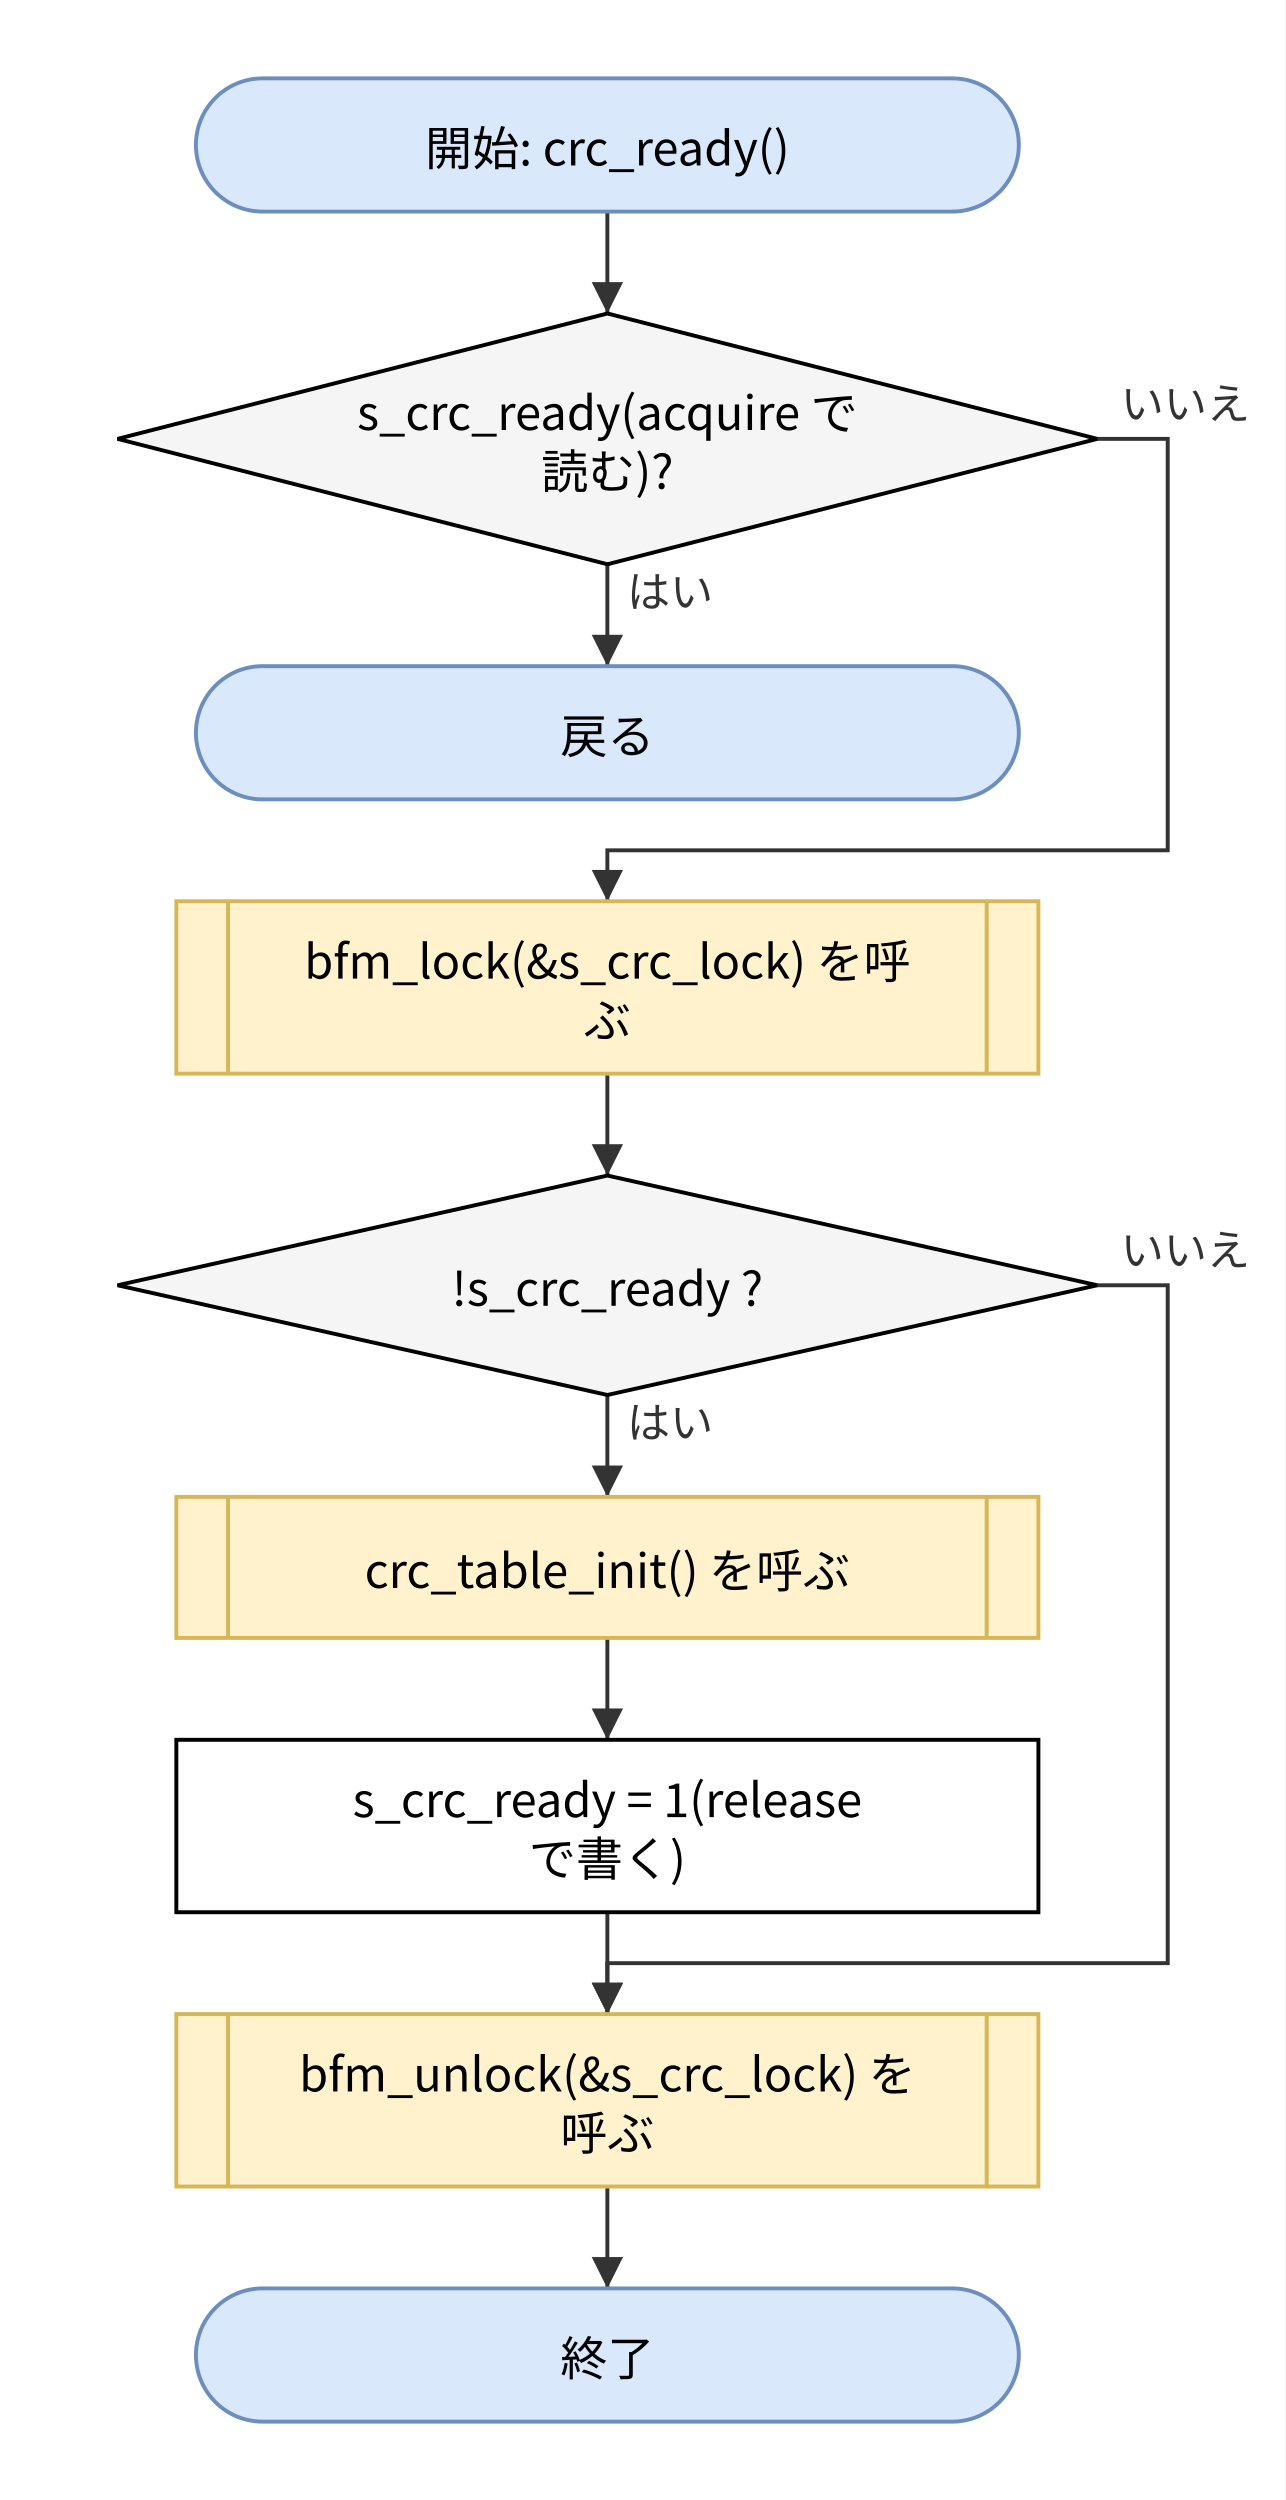
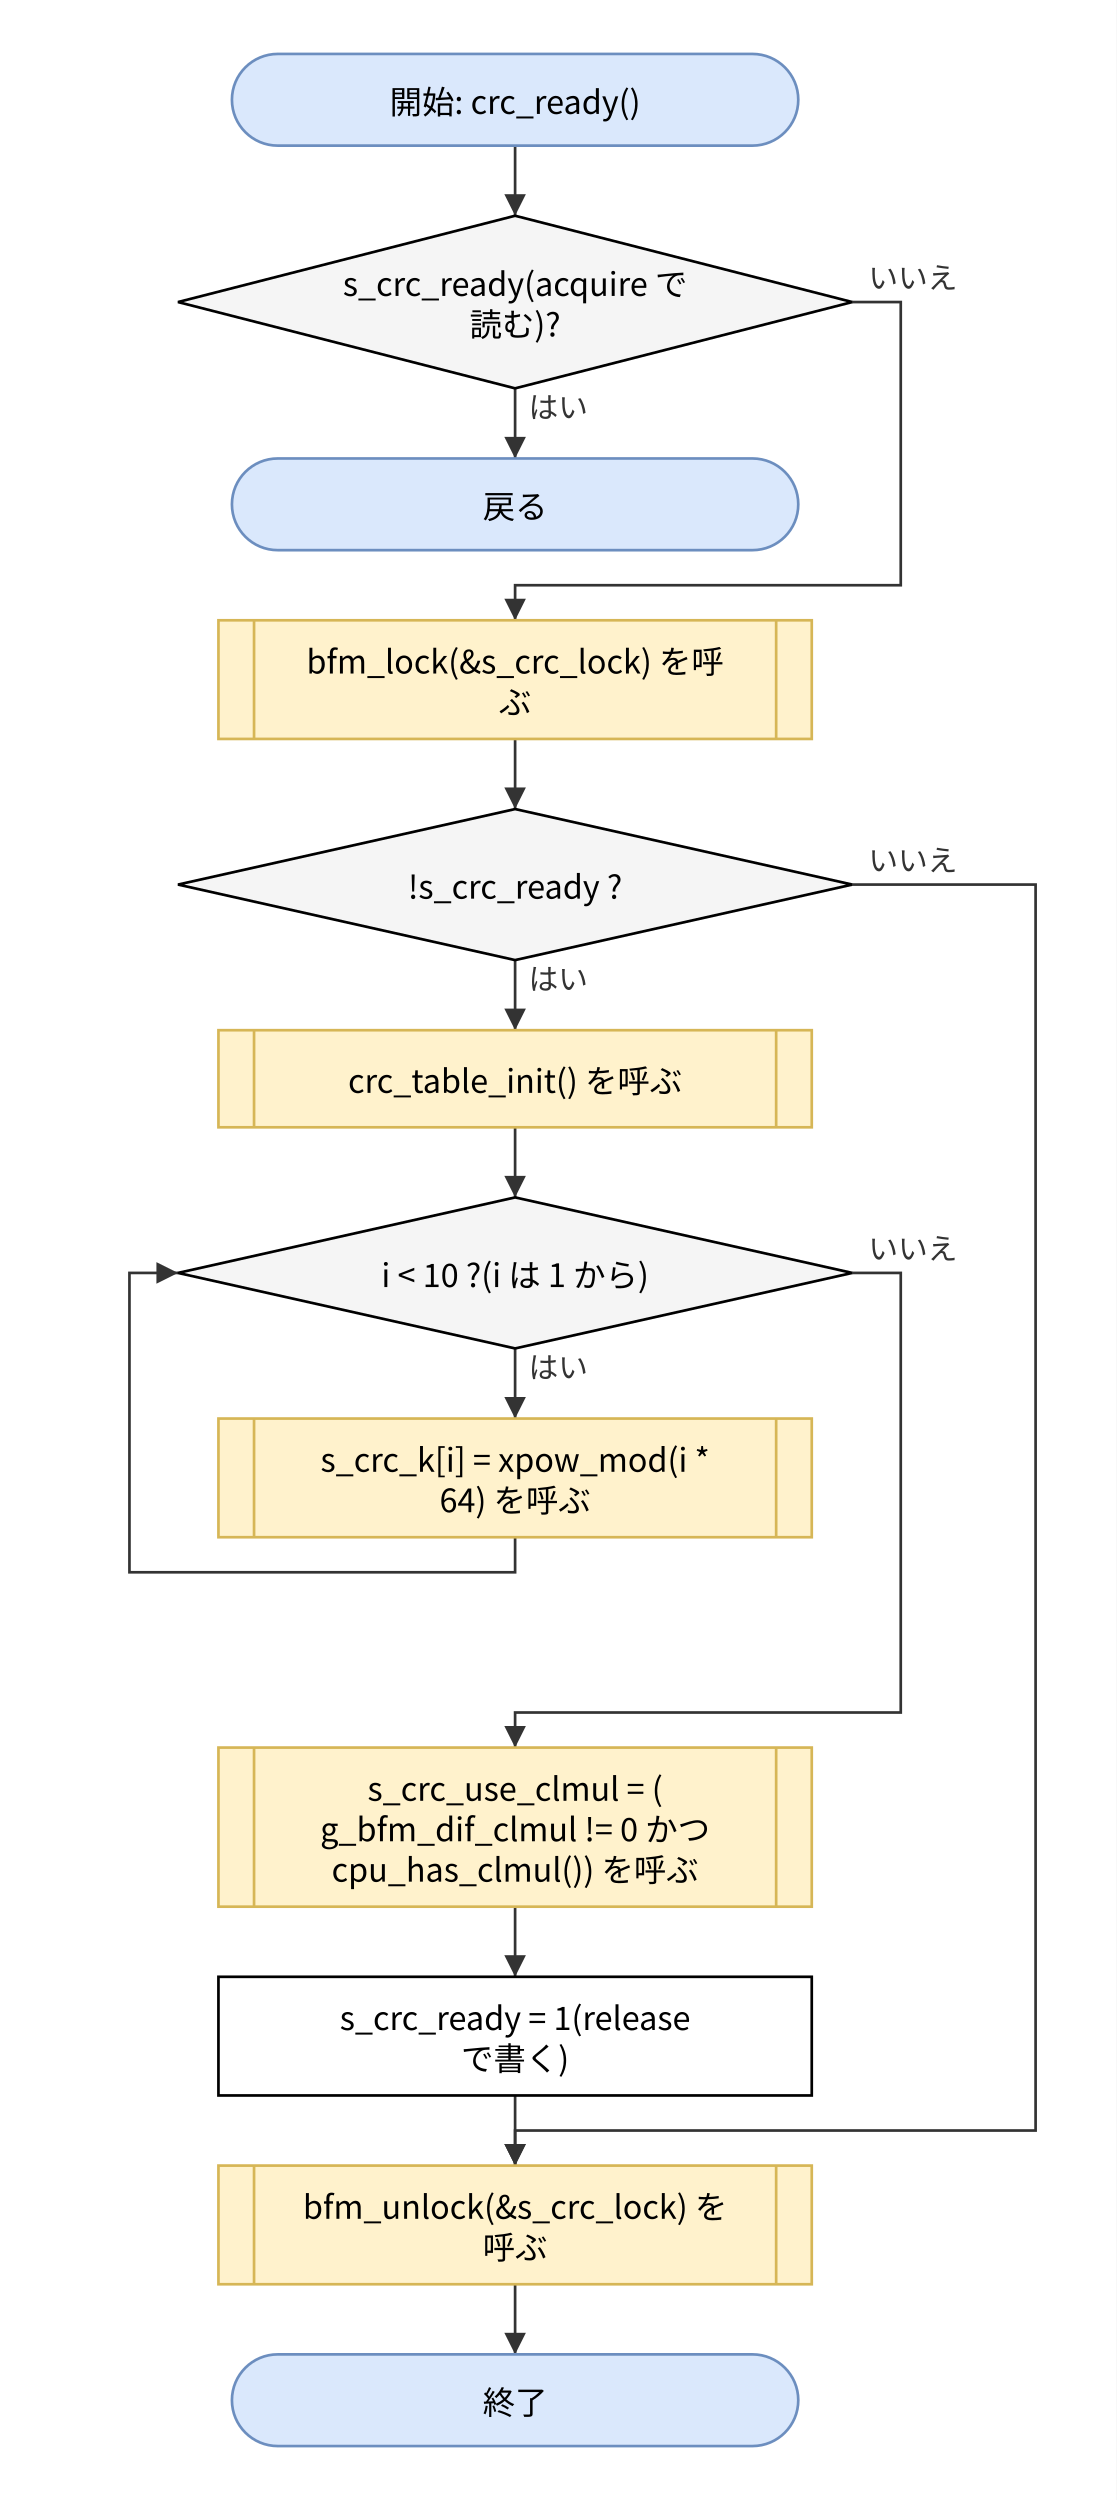
- <svg xmlns="http://www.w3.org/2000/svg" version="1.1" width="328" height="638" viewBox="0 0 328 638" font-family="Noto Sans CJK JP, Meiryo, sans-serif" content="&lt;mxfile host=&quot;bfmem-gen&quot; type=&quot;device&quot;&gt;&lt;diagram id=&quot;356e5dcdc7595905bf79&quot; name=&quot;crc_ready フロー&quot;&gt;&lt;mxGraphModel dx=&quot;800&quot; dy=&quot;600&quot; grid=&quot;0&quot; gridSize=&quot;10&quot; guides=&quot;1&quot; tooltips=&quot;1&quot; connect=&quot;1&quot; arrows=&quot;1&quot; fold=&quot;1&quot; page=&quot;0&quot; pageScale=&quot;1&quot; math=&quot;0&quot; shadow=&quot;0&quot;&gt;&lt;root&gt;&lt;mxCell id=&quot;0&quot;/&gt;&lt;mxCell id=&quot;1&quot; parent=&quot;0&quot;/&gt;&lt;mxCell id=&quot;n1&quot; value=&quot;開始: crc_ready()&quot; style=&quot;rounded=1;arcSize=50;whiteSpace=wrap;html=1;fillColor=#dae8fc;strokeColor=#6c8ebf;&quot; vertex=&quot;1&quot; parent=&quot;1&quot;&gt;&lt;mxGeometry x=&quot;50.0&quot; y=&quot;20.0&quot; width=&quot;210.0&quot; height=&quot;34.0&quot; as=&quot;geometry&quot;/&gt;&lt;/mxCell&gt;&lt;mxCell id=&quot;n2&quot; value=&quot;s_crc_ready(acquire で&amp;lt;br&amp;gt;読む)?&quot; style=&quot;rhombus;whiteSpace=wrap;html=1;fillColor=#f5f5f5;&quot; vertex=&quot;1&quot; parent=&quot;1&quot;&gt;&lt;mxGeometry x=&quot;30.0&quot; y=&quot;80.0&quot; width=&quot;250.0&quot; height=&quot;64.0&quot; as=&quot;geometry&quot;/&gt;&lt;/mxCell&gt;&lt;mxCell id=&quot;n3&quot; value=&quot;戻る&quot; style=&quot;rounded=1;arcSize=50;whiteSpace=wrap;html=1;fillColor=#dae8fc;strokeColor=#6c8ebf;&quot; vertex=&quot;1&quot; parent=&quot;1&quot;&gt;&lt;mxGeometry x=&quot;50.0&quot; y=&quot;170.0&quot; width=&quot;210.0&quot; height=&quot;34.0&quot; as=&quot;geometry&quot;/&gt;&lt;/mxCell&gt;&lt;mxCell id=&quot;n4&quot; value=&quot;bfm_lock(&amp;amp;amp;s_crc_lock) を呼&amp;lt;br&amp;gt;ぶ&quot; style=&quot;shape=process;whiteSpace=wrap;html=1;backgroundOutline=1;size=0.06;fillColor=#fff2cc;strokeColor=#d6b656;&quot; vertex=&quot;1&quot; parent=&quot;1&quot;&gt;&lt;mxGeometry x=&quot;45.0&quot; y=&quot;230.0&quot; width=&quot;220.0&quot; height=&quot;44.0&quot; as=&quot;geometry&quot;/&gt;&lt;/mxCell&gt;&lt;mxCell id=&quot;n5&quot; value=&quot;!s_crc_ready ?&quot; style=&quot;rhombus;whiteSpace=wrap;html=1;fillColor=#f5f5f5;&quot; vertex=&quot;1&quot; parent=&quot;1&quot;&gt;&lt;mxGeometry x=&quot;30.0&quot; y=&quot;300.0&quot; width=&quot;250.0&quot; height=&quot;56.0&quot; as=&quot;geometry&quot;/&gt;&lt;/mxCell&gt;&lt;mxCell id=&quot;n6&quot; value=&quot;crc_table_init() を呼ぶ&quot; style=&quot;shape=process;whiteSpace=wrap;html=1;backgroundOutline=1;size=0.06;fillColor=#fff2cc;strokeColor=#d6b656;&quot; vertex=&quot;1&quot; parent=&quot;1&quot;&gt;&lt;mxGeometry x=&quot;45.0&quot; y=&quot;382.0&quot; width=&quot;220.0&quot; height=&quot;36.0&quot; as=&quot;geometry&quot;/&gt;&lt;/mxCell&gt;&lt;mxCell id=&quot;n7&quot; value=&quot;s_crc_ready = 1(release&amp;lt;br&amp;gt;で書く)&quot; style=&quot;rounded=0;whiteSpace=wrap;html=1;&quot; vertex=&quot;1&quot; parent=&quot;1&quot;&gt;&lt;mxGeometry x=&quot;45.0&quot; y=&quot;444.0&quot; width=&quot;220.0&quot; height=&quot;44.0&quot; as=&quot;geometry&quot;/&gt;&lt;/mxCell&gt;&lt;mxCell id=&quot;n8&quot; value=&quot;bfm_unlock(&amp;amp;amp;s_crc_lock) を&amp;lt;br&amp;gt;呼ぶ&quot; style=&quot;shape=process;whiteSpace=wrap;html=1;backgroundOutline=1;size=0.06;fillColor=#fff2cc;strokeColor=#d6b656;&quot; vertex=&quot;1&quot; parent=&quot;1&quot;&gt;&lt;mxGeometry x=&quot;45.0&quot; y=&quot;514.0&quot; width=&quot;220.0&quot; height=&quot;44.0&quot; as=&quot;geometry&quot;/&gt;&lt;/mxCell&gt;&lt;mxCell id=&quot;n9&quot; value=&quot;終了&quot; style=&quot;rounded=1;arcSize=50;whiteSpace=wrap;html=1;fillColor=#dae8fc;strokeColor=#6c8ebf;&quot; vertex=&quot;1&quot; parent=&quot;1&quot;&gt;&lt;mxGeometry x=&quot;50.0&quot; y=&quot;584.0&quot; width=&quot;210.0&quot; height=&quot;34.0&quot; as=&quot;geometry&quot;/&gt;&lt;/mxCell&gt;&lt;mxCell id=&quot;e0&quot; value=&quot;&quot; style=&quot;edgeStyle=none;html=1;rounded=0;endArrow=block;endFill=1;exitX=0.5;exitY=1;exitDx=0;exitDy=0;exitPerimeter=0;entryX=0.5;entryY=0;entryDx=0;entryDy=0;entryPerimeter=0;&quot; edge=&quot;1&quot; parent=&quot;1&quot; source=&quot;n1&quot; target=&quot;n2&quot;&gt;&lt;mxGeometry relative=&quot;1&quot; as=&quot;geometry&quot;&gt;&lt;Array as=&quot;points&quot;&gt;&lt;/Array&gt;&lt;/mxGeometry&gt;&lt;/mxCell&gt;&lt;mxCell id=&quot;e1&quot; value=&quot;はい&quot; style=&quot;edgeStyle=none;html=1;rounded=0;endArrow=block;endFill=1;exitX=0.5;exitY=1;exitDx=0;exitDy=0;exitPerimeter=0;entryX=0.5;entryY=0;entryDx=0;entryDy=0;entryPerimeter=0;&quot; edge=&quot;1&quot; parent=&quot;1&quot; source=&quot;n2&quot; target=&quot;n3&quot;&gt;&lt;mxGeometry relative=&quot;1&quot; as=&quot;geometry&quot;&gt;&lt;Array as=&quot;points&quot;&gt;&lt;/Array&gt;&lt;/mxGeometry&gt;&lt;/mxCell&gt;&lt;mxCell id=&quot;e2&quot; value=&quot;いいえ&quot; style=&quot;edgeStyle=none;html=1;rounded=0;endArrow=block;endFill=1;exitX=1;exitY=0.5;exitDx=0;exitDy=0;exitPerimeter=0;entryX=0.5;entryY=0;entryDx=0;entryDy=0;entryPerimeter=0;&quot; edge=&quot;1&quot; parent=&quot;1&quot; source=&quot;n2&quot; target=&quot;n4&quot;&gt;&lt;mxGeometry relative=&quot;1&quot; as=&quot;geometry&quot;&gt;&lt;Array as=&quot;points&quot;&gt;&lt;mxPoint x=&quot;298.0&quot; y=&quot;112.0&quot;/&gt;&lt;mxPoint x=&quot;298.0&quot; y=&quot;217.0&quot;/&gt;&lt;mxPoint x=&quot;155.0&quot; y=&quot;217.0&quot;/&gt;&lt;/Array&gt;&lt;/mxGeometry&gt;&lt;/mxCell&gt;&lt;mxCell id=&quot;e3&quot; value=&quot;&quot; style=&quot;edgeStyle=none;html=1;rounded=0;endArrow=block;endFill=1;exitX=0.5;exitY=1;exitDx=0;exitDy=0;exitPerimeter=0;entryX=0.5;entryY=0;entryDx=0;entryDy=0;entryPerimeter=0;&quot; edge=&quot;1&quot; parent=&quot;1&quot; source=&quot;n4&quot; target=&quot;n5&quot;&gt;&lt;mxGeometry relative=&quot;1&quot; as=&quot;geometry&quot;&gt;&lt;Array as=&quot;points&quot;&gt;&lt;/Array&gt;&lt;/mxGeometry&gt;&lt;/mxCell&gt;&lt;mxCell id=&quot;e4&quot; value=&quot;はい&quot; style=&quot;edgeStyle=none;html=1;rounded=0;endArrow=block;endFill=1;exitX=0.5;exitY=1;exitDx=0;exitDy=0;exitPerimeter=0;entryX=0.5;entryY=0;entryDx=0;entryDy=0;entryPerimeter=0;&quot; edge=&quot;1&quot; parent=&quot;1&quot; source=&quot;n5&quot; target=&quot;n6&quot;&gt;&lt;mxGeometry relative=&quot;1&quot; as=&quot;geometry&quot;&gt;&lt;Array as=&quot;points&quot;&gt;&lt;/Array&gt;&lt;/mxGeometry&gt;&lt;/mxCell&gt;&lt;mxCell id=&quot;e5&quot; value=&quot;&quot; style=&quot;edgeStyle=none;html=1;rounded=0;endArrow=block;endFill=1;exitX=0.5;exitY=1;exitDx=0;exitDy=0;exitPerimeter=0;entryX=0.5;entryY=0;entryDx=0;entryDy=0;entryPerimeter=0;&quot; edge=&quot;1&quot; parent=&quot;1&quot; source=&quot;n6&quot; target=&quot;n7&quot;&gt;&lt;mxGeometry relative=&quot;1&quot; as=&quot;geometry&quot;&gt;&lt;Array as=&quot;points&quot;&gt;&lt;/Array&gt;&lt;/mxGeometry&gt;&lt;/mxCell&gt;&lt;mxCell id=&quot;e6&quot; value=&quot;&quot; style=&quot;edgeStyle=none;html=1;rounded=0;endArrow=block;endFill=1;exitX=0.5;exitY=1;exitDx=0;exitDy=0;exitPerimeter=0;entryX=0.5;entryY=0;entryDx=0;entryDy=0;entryPerimeter=0;&quot; edge=&quot;1&quot; parent=&quot;1&quot; source=&quot;n7&quot; target=&quot;n8&quot;&gt;&lt;mxGeometry relative=&quot;1&quot; as=&quot;geometry&quot;&gt;&lt;Array as=&quot;points&quot;&gt;&lt;/Array&gt;&lt;/mxGeometry&gt;&lt;/mxCell&gt;&lt;mxCell id=&quot;e7&quot; value=&quot;いいえ&quot; style=&quot;edgeStyle=none;html=1;rounded=0;endArrow=block;endFill=1;exitX=1;exitY=0.5;exitDx=0;exitDy=0;exitPerimeter=0;entryX=0.5;entryY=0;entryDx=0;entryDy=0;entryPerimeter=0;&quot; edge=&quot;1&quot; parent=&quot;1&quot; source=&quot;n5&quot; target=&quot;n8&quot;&gt;&lt;mxGeometry relative=&quot;1&quot; as=&quot;geometry&quot;&gt;&lt;Array as=&quot;points&quot;&gt;&lt;mxPoint x=&quot;298.0&quot; y=&quot;328.0&quot;/&gt;&lt;mxPoint x=&quot;298.0&quot; y=&quot;501.0&quot;/&gt;&lt;mxPoint x=&quot;155.0&quot; y=&quot;501.0&quot;/&gt;&lt;/Array&gt;&lt;/mxGeometry&gt;&lt;/mxCell&gt;&lt;mxCell id=&quot;e8&quot; value=&quot;&quot; style=&quot;edgeStyle=none;html=1;rounded=0;endArrow=block;endFill=1;exitX=0.5;exitY=1;exitDx=0;exitDy=0;exitPerimeter=0;entryX=0.5;entryY=0;entryDx=0;entryDy=0;entryPerimeter=0;&quot; edge=&quot;1&quot; parent=&quot;1&quot; source=&quot;n8&quot; target=&quot;n9&quot;&gt;&lt;mxGeometry relative=&quot;1&quot; as=&quot;geometry&quot;&gt;&lt;Array as=&quot;points&quot;&gt;&lt;/Array&gt;&lt;/mxGeometry&gt;&lt;/mxCell&gt;&lt;/root&gt;&lt;/mxGraphModel&gt;&lt;/diagram&gt;&lt;/mxfile&gt;">
+ <svg xmlns="http://www.w3.org/2000/svg" version="1.1" width="414" height="927" viewBox="0 0 414 927" font-family="Noto Sans CJK JP, Meiryo, sans-serif" content="&lt;mxfile host=&quot;bfmem-gen&quot; type=&quot;device&quot;&gt;&lt;diagram id=&quot;356e5dcdc7595905bf79&quot; name=&quot;crc_ready フロー&quot;&gt;&lt;mxGraphModel dx=&quot;800&quot; dy=&quot;600&quot; grid=&quot;0&quot; gridSize=&quot;10&quot; guides=&quot;1&quot; tooltips=&quot;1&quot; connect=&quot;1&quot; arrows=&quot;1&quot; fold=&quot;1&quot; page=&quot;0&quot; pageScale=&quot;1&quot; math=&quot;0&quot; shadow=&quot;0&quot;&gt;&lt;root&gt;&lt;mxCell id=&quot;0&quot;/&gt;&lt;mxCell id=&quot;1&quot; parent=&quot;0&quot;/&gt;&lt;mxCell id=&quot;n1&quot; value=&quot;開始: crc_ready()&quot; style=&quot;rounded=1;arcSize=50;whiteSpace=wrap;html=1;fillColor=#dae8fc;strokeColor=#6c8ebf;&quot; vertex=&quot;1&quot; parent=&quot;1&quot;&gt;&lt;mxGeometry x=&quot;86.0&quot; y=&quot;20.0&quot; width=&quot;210.0&quot; height=&quot;34.0&quot; as=&quot;geometry&quot;/&gt;&lt;/mxCell&gt;&lt;mxCell id=&quot;n2&quot; value=&quot;s_crc_ready(acquire で&amp;lt;br&amp;gt;読む)?&quot; style=&quot;rhombus;whiteSpace=wrap;html=1;fillColor=#f5f5f5;&quot; vertex=&quot;1&quot; parent=&quot;1&quot;&gt;&lt;mxGeometry x=&quot;66.0&quot; y=&quot;80.0&quot; width=&quot;250.0&quot; height=&quot;64.0&quot; as=&quot;geometry&quot;/&gt;&lt;/mxCell&gt;&lt;mxCell id=&quot;n3&quot; value=&quot;戻る&quot; style=&quot;rounded=1;arcSize=50;whiteSpace=wrap;html=1;fillColor=#dae8fc;strokeColor=#6c8ebf;&quot; vertex=&quot;1&quot; parent=&quot;1&quot;&gt;&lt;mxGeometry x=&quot;86.0&quot; y=&quot;170.0&quot; width=&quot;210.0&quot; height=&quot;34.0&quot; as=&quot;geometry&quot;/&gt;&lt;/mxCell&gt;&lt;mxCell id=&quot;n4&quot; value=&quot;bfm_lock(&amp;amp;amp;s_crc_lock) を呼&amp;lt;br&amp;gt;ぶ&quot; style=&quot;shape=process;whiteSpace=wrap;html=1;backgroundOutline=1;size=0.06;fillColor=#fff2cc;strokeColor=#d6b656;&quot; vertex=&quot;1&quot; parent=&quot;1&quot;&gt;&lt;mxGeometry x=&quot;81.0&quot; y=&quot;230.0&quot; width=&quot;220.0&quot; height=&quot;44.0&quot; as=&quot;geometry&quot;/&gt;&lt;/mxCell&gt;&lt;mxCell id=&quot;n5&quot; value=&quot;!s_crc_ready ?&quot; style=&quot;rhombus;whiteSpace=wrap;html=1;fillColor=#f5f5f5;&quot; vertex=&quot;1&quot; parent=&quot;1&quot;&gt;&lt;mxGeometry x=&quot;66.0&quot; y=&quot;300.0&quot; width=&quot;250.0&quot; height=&quot;56.0&quot; as=&quot;geometry&quot;/&gt;&lt;/mxCell&gt;&lt;mxCell id=&quot;n6&quot; value=&quot;crc_table_init() を呼ぶ&quot; style=&quot;shape=process;whiteSpace=wrap;html=1;backgroundOutline=1;size=0.06;fillColor=#fff2cc;strokeColor=#d6b656;&quot; vertex=&quot;1&quot; parent=&quot;1&quot;&gt;&lt;mxGeometry x=&quot;81.0&quot; y=&quot;382.0&quot; width=&quot;220.0&quot; height=&quot;36.0&quot; as=&quot;geometry&quot;/&gt;&lt;/mxCell&gt;&lt;mxCell id=&quot;n7&quot; value=&quot;i &amp;amp;lt; 10 ?(i は 1 から)&quot; style=&quot;rhombus;whiteSpace=wrap;html=1;fillColor=#f5f5f5;&quot; vertex=&quot;1&quot; parent=&quot;1&quot;&gt;&lt;mxGeometry x=&quot;66.0&quot; y=&quot;444.0&quot; width=&quot;250.0&quot; height=&quot;56.0&quot; as=&quot;geometry&quot;/&gt;&lt;/mxCell&gt;&lt;mxCell id=&quot;n8&quot; value=&quot;s_crc_k[i] = xpow_mod(i *&amp;lt;br&amp;gt;64) を呼ぶ&quot; style=&quot;shape=process;whiteSpace=wrap;html=1;backgroundOutline=1;size=0.06;fillColor=#fff2cc;strokeColor=#d6b656;&quot; vertex=&quot;1&quot; parent=&quot;1&quot;&gt;&lt;mxGeometry x=&quot;81.0&quot; y=&quot;526.0&quot; width=&quot;220.0&quot; height=&quot;44.0&quot; as=&quot;geometry&quot;/&gt;&lt;/mxCell&gt;&lt;mxCell id=&quot;n9&quot; value=&quot;s_crc_use_clmul = (&amp;lt;br&amp;gt;g_bfm_dif_clmul != 0 かつ&amp;lt;br&amp;gt;cpu_has_clmul()) を呼ぶ&quot; style=&quot;shape=process;whiteSpace=wrap;html=1;backgroundOutline=1;size=0.06;fillColor=#fff2cc;strokeColor=#d6b656;&quot; vertex=&quot;1&quot; parent=&quot;1&quot;&gt;&lt;mxGeometry x=&quot;81.0&quot; y=&quot;648.0&quot; width=&quot;220.0&quot; height=&quot;59.0&quot; as=&quot;geometry&quot;/&gt;&lt;/mxCell&gt;&lt;mxCell id=&quot;n10&quot; value=&quot;s_crc_ready = 1(release&amp;lt;br&amp;gt;で書く)&quot; style=&quot;rounded=0;whiteSpace=wrap;html=1;&quot; vertex=&quot;1&quot; parent=&quot;1&quot;&gt;&lt;mxGeometry x=&quot;81.0&quot; y=&quot;733.0&quot; width=&quot;220.0&quot; height=&quot;44.0&quot; as=&quot;geometry&quot;/&gt;&lt;/mxCell&gt;&lt;mxCell id=&quot;n11&quot; value=&quot;bfm_unlock(&amp;amp;amp;s_crc_lock) を&amp;lt;br&amp;gt;呼ぶ&quot; style=&quot;shape=process;whiteSpace=wrap;html=1;backgroundOutline=1;size=0.06;fillColor=#fff2cc;strokeColor=#d6b656;&quot; vertex=&quot;1&quot; parent=&quot;1&quot;&gt;&lt;mxGeometry x=&quot;81.0&quot; y=&quot;803.0&quot; width=&quot;220.0&quot; height=&quot;44.0&quot; as=&quot;geometry&quot;/&gt;&lt;/mxCell&gt;&lt;mxCell id=&quot;n12&quot; value=&quot;終了&quot; style=&quot;rounded=1;arcSize=50;whiteSpace=wrap;html=1;fillColor=#dae8fc;strokeColor=#6c8ebf;&quot; vertex=&quot;1&quot; parent=&quot;1&quot;&gt;&lt;mxGeometry x=&quot;86.0&quot; y=&quot;873.0&quot; width=&quot;210.0&quot; height=&quot;34.0&quot; as=&quot;geometry&quot;/&gt;&lt;/mxCell&gt;&lt;mxCell id=&quot;e0&quot; value=&quot;&quot; style=&quot;edgeStyle=none;html=1;rounded=0;endArrow=block;endFill=1;exitX=0.5;exitY=1;exitDx=0;exitDy=0;exitPerimeter=0;entryX=0.5;entryY=0;entryDx=0;entryDy=0;entryPerimeter=0;&quot; edge=&quot;1&quot; parent=&quot;1&quot; source=&quot;n1&quot; target=&quot;n2&quot;&gt;&lt;mxGeometry relative=&quot;1&quot; as=&quot;geometry&quot;&gt;&lt;Array as=&quot;points&quot;&gt;&lt;/Array&gt;&lt;/mxGeometry&gt;&lt;/mxCell&gt;&lt;mxCell id=&quot;e1&quot; value=&quot;はい&quot; style=&quot;edgeStyle=none;html=1;rounded=0;endArrow=block;endFill=1;exitX=0.5;exitY=1;exitDx=0;exitDy=0;exitPerimeter=0;entryX=0.5;entryY=0;entryDx=0;entryDy=0;entryPerimeter=0;&quot; edge=&quot;1&quot; parent=&quot;1&quot; source=&quot;n2&quot; target=&quot;n3&quot;&gt;&lt;mxGeometry relative=&quot;1&quot; as=&quot;geometry&quot;&gt;&lt;Array as=&quot;points&quot;&gt;&lt;/Array&gt;&lt;/mxGeometry&gt;&lt;/mxCell&gt;&lt;mxCell id=&quot;e2&quot; value=&quot;いいえ&quot; style=&quot;edgeStyle=none;html=1;rounded=0;endArrow=block;endFill=1;exitX=1;exitY=0.5;exitDx=0;exitDy=0;exitPerimeter=0;entryX=0.5;entryY=0;entryDx=0;entryDy=0;entryPerimeter=0;&quot; edge=&quot;1&quot; parent=&quot;1&quot; source=&quot;n2&quot; target=&quot;n4&quot;&gt;&lt;mxGeometry relative=&quot;1&quot; as=&quot;geometry&quot;&gt;&lt;Array as=&quot;points&quot;&gt;&lt;mxPoint x=&quot;334.0&quot; y=&quot;112.0&quot;/&gt;&lt;mxPoint x=&quot;334.0&quot; y=&quot;217.0&quot;/&gt;&lt;mxPoint x=&quot;191.0&quot; y=&quot;217.0&quot;/&gt;&lt;/Array&gt;&lt;/mxGeometry&gt;&lt;/mxCell&gt;&lt;mxCell id=&quot;e3&quot; value=&quot;&quot; style=&quot;edgeStyle=none;html=1;rounded=0;endArrow=block;endFill=1;exitX=0.5;exitY=1;exitDx=0;exitDy=0;exitPerimeter=0;entryX=0.5;entryY=0;entryDx=0;entryDy=0;entryPerimeter=0;&quot; edge=&quot;1&quot; parent=&quot;1&quot; source=&quot;n4&quot; target=&quot;n5&quot;&gt;&lt;mxGeometry relative=&quot;1&quot; as=&quot;geometry&quot;&gt;&lt;Array as=&quot;points&quot;&gt;&lt;/Array&gt;&lt;/mxGeometry&gt;&lt;/mxCell&gt;&lt;mxCell id=&quot;e4&quot; value=&quot;はい&quot; style=&quot;edgeStyle=none;html=1;rounded=0;endArrow=block;endFill=1;exitX=0.5;exitY=1;exitDx=0;exitDy=0;exitPerimeter=0;entryX=0.5;entryY=0;entryDx=0;entryDy=0;entryPerimeter=0;&quot; edge=&quot;1&quot; parent=&quot;1&quot; source=&quot;n5&quot; target=&quot;n6&quot;&gt;&lt;mxGeometry relative=&quot;1&quot; as=&quot;geometry&quot;&gt;&lt;Array as=&quot;points&quot;&gt;&lt;/Array&gt;&lt;/mxGeometry&gt;&lt;/mxCell&gt;&lt;mxCell id=&quot;e5&quot; value=&quot;&quot; style=&quot;edgeStyle=none;html=1;rounded=0;endArrow=block;endFill=1;exitX=0.5;exitY=1;exitDx=0;exitDy=0;exitPerimeter=0;entryX=0.5;entryY=0;entryDx=0;entryDy=0;entryPerimeter=0;&quot; edge=&quot;1&quot; parent=&quot;1&quot; source=&quot;n6&quot; target=&quot;n7&quot;&gt;&lt;mxGeometry relative=&quot;1&quot; as=&quot;geometry&quot;&gt;&lt;Array as=&quot;points&quot;&gt;&lt;/Array&gt;&lt;/mxGeometry&gt;&lt;/mxCell&gt;&lt;mxCell id=&quot;e6&quot; value=&quot;はい&quot; style=&quot;edgeStyle=none;html=1;rounded=0;endArrow=block;endFill=1;exitX=0.5;exitY=1;exitDx=0;exitDy=0;exitPerimeter=0;entryX=0.5;entryY=0;entryDx=0;entryDy=0;entryPerimeter=0;&quot; edge=&quot;1&quot; parent=&quot;1&quot; source=&quot;n7&quot; target=&quot;n8&quot;&gt;&lt;mxGeometry relative=&quot;1&quot; as=&quot;geometry&quot;&gt;&lt;Array as=&quot;points&quot;&gt;&lt;/Array&gt;&lt;/mxGeometry&gt;&lt;/mxCell&gt;&lt;mxCell id=&quot;e7&quot; value=&quot;&quot; style=&quot;edgeStyle=none;html=1;rounded=0;endArrow=block;endFill=1;exitX=0.5;exitY=1;exitDx=0;exitDy=0;exitPerimeter=0;entryX=0;entryY=0.5;entryDx=0;entryDy=0;entryPerimeter=0;&quot; edge=&quot;1&quot; parent=&quot;1&quot; source=&quot;n8&quot; target=&quot;n7&quot;&gt;&lt;mxGeometry relative=&quot;1&quot; as=&quot;geometry&quot;&gt;&lt;Array as=&quot;points&quot;&gt;&lt;mxPoint x=&quot;191.0&quot; y=&quot;583.0&quot;/&gt;&lt;mxPoint x=&quot;48.0&quot; y=&quot;583.0&quot;/&gt;&lt;mxPoint x=&quot;48.0&quot; y=&quot;472.0&quot;/&gt;&lt;/Array&gt;&lt;/mxGeometry&gt;&lt;/mxCell&gt;&lt;mxCell id=&quot;e8&quot; value=&quot;いいえ&quot; style=&quot;edgeStyle=none;html=1;rounded=0;endArrow=block;endFill=1;exitX=1;exitY=0.5;exitDx=0;exitDy=0;exitPerimeter=0;entryX=0.5;entryY=0;entryDx=0;entryDy=0;entryPerimeter=0;&quot; edge=&quot;1&quot; parent=&quot;1&quot; source=&quot;n7&quot; target=&quot;n9&quot;&gt;&lt;mxGeometry relative=&quot;1&quot; as=&quot;geometry&quot;&gt;&lt;Array as=&quot;points&quot;&gt;&lt;mxPoint x=&quot;334.0&quot; y=&quot;472.0&quot;/&gt;&lt;mxPoint x=&quot;334.0&quot; y=&quot;635.0&quot;/&gt;&lt;mxPoint x=&quot;191.0&quot; y=&quot;635.0&quot;/&gt;&lt;/Array&gt;&lt;/mxGeometry&gt;&lt;/mxCell&gt;&lt;mxCell id=&quot;e9&quot; value=&quot;&quot; style=&quot;edgeStyle=none;html=1;rounded=0;endArrow=block;endFill=1;exitX=0.5;exitY=1;exitDx=0;exitDy=0;exitPerimeter=0;entryX=0.5;entryY=0;entryDx=0;entryDy=0;entryPerimeter=0;&quot; edge=&quot;1&quot; parent=&quot;1&quot; source=&quot;n9&quot; target=&quot;n10&quot;&gt;&lt;mxGeometry relative=&quot;1&quot; as=&quot;geometry&quot;&gt;&lt;Array as=&quot;points&quot;&gt;&lt;/Array&gt;&lt;/mxGeometry&gt;&lt;/mxCell&gt;&lt;mxCell id=&quot;e10&quot; value=&quot;&quot; style=&quot;edgeStyle=none;html=1;rounded=0;endArrow=block;endFill=1;exitX=0.5;exitY=1;exitDx=0;exitDy=0;exitPerimeter=0;entryX=0.5;entryY=0;entryDx=0;entryDy=0;entryPerimeter=0;&quot; edge=&quot;1&quot; parent=&quot;1&quot; source=&quot;n10&quot; target=&quot;n11&quot;&gt;&lt;mxGeometry relative=&quot;1&quot; as=&quot;geometry&quot;&gt;&lt;Array as=&quot;points&quot;&gt;&lt;/Array&gt;&lt;/mxGeometry&gt;&lt;/mxCell&gt;&lt;mxCell id=&quot;e11&quot; value=&quot;いいえ&quot; style=&quot;edgeStyle=none;html=1;rounded=0;endArrow=block;endFill=1;exitX=1;exitY=0.5;exitDx=0;exitDy=0;exitPerimeter=0;entryX=0.5;entryY=0;entryDx=0;entryDy=0;entryPerimeter=0;&quot; edge=&quot;1&quot; parent=&quot;1&quot; source=&quot;n5&quot; target=&quot;n11&quot;&gt;&lt;mxGeometry relative=&quot;1&quot; as=&quot;geometry&quot;&gt;&lt;Array as=&quot;points&quot;&gt;&lt;mxPoint x=&quot;384.0&quot; y=&quot;328.0&quot;/&gt;&lt;mxPoint x=&quot;384.0&quot; y=&quot;790.0&quot;/&gt;&lt;mxPoint x=&quot;191.0&quot; y=&quot;790.0&quot;/&gt;&lt;/Array&gt;&lt;/mxGeometry&gt;&lt;/mxCell&gt;&lt;mxCell id=&quot;e12&quot; value=&quot;&quot; style=&quot;edgeStyle=none;html=1;rounded=0;endArrow=block;endFill=1;exitX=0.5;exitY=1;exitDx=0;exitDy=0;exitPerimeter=0;entryX=0.5;entryY=0;entryDx=0;entryDy=0;entryPerimeter=0;&quot; edge=&quot;1&quot; parent=&quot;1&quot; source=&quot;n11&quot; target=&quot;n12&quot;&gt;&lt;mxGeometry relative=&quot;1&quot; as=&quot;geometry&quot;&gt;&lt;Array as=&quot;points&quot;&gt;&lt;/Array&gt;&lt;/mxGeometry&gt;&lt;/mxCell&gt;&lt;/root&gt;&lt;/mxGraphModel&gt;&lt;/diagram&gt;&lt;/mxfile&gt;">
  <defs>
    <marker id="a" viewBox="0 0 10 10" refX="10" refY="5" markerWidth="8" markerHeight="8" orient="auto-start-reverse">
      <path d="M0,0 L10,5 L0,10 z" fill="#333333" />
    </marker>
  </defs>
-   <rect x="0" y="0" width="328" height="638" fill="#ffffff" />
-   <polyline points="155.0,54.0 155.0,80.0" fill="none" stroke="#333333" marker-end="url(#a)" />
-   <polyline points="155.0,144.0 155.0,170.0" fill="none" stroke="#333333" marker-end="url(#a)" />
-   <text x="160.0" y="155.0" font-size="11" text-anchor="start" fill="#333333" stroke="#ffffff" stroke-width="3" paint-order="stroke">はい</text>
-   <polyline points="280.0,112.0 298.0,112.0 298.0,217.0 155.0,217.0 155.0,230.0" fill="none" stroke="#333333" marker-end="url(#a)" />
-   <text x="286.0" y="107.0" font-size="11" text-anchor="start" fill="#333333" stroke="#ffffff" stroke-width="3" paint-order="stroke">いいえ</text>
-   <polyline points="155.0,274.0 155.0,300.0" fill="none" stroke="#333333" marker-end="url(#a)" />
-   <polyline points="155.0,356.0 155.0,382.0" fill="none" stroke="#333333" marker-end="url(#a)" />
-   <text x="160.0" y="367.0" font-size="11" text-anchor="start" fill="#333333" stroke="#ffffff" stroke-width="3" paint-order="stroke">はい</text>
-   <polyline points="155.0,418.0 155.0,444.0" fill="none" stroke="#333333" marker-end="url(#a)" />
-   <polyline points="155.0,488.0 155.0,514.0" fill="none" stroke="#333333" marker-end="url(#a)" />
-   <polyline points="280.0,328.0 298.0,328.0 298.0,501.0 155.0,501.0 155.0,514.0" fill="none" stroke="#333333" marker-end="url(#a)" />
-   <text x="286.0" y="323.0" font-size="11" text-anchor="start" fill="#333333" stroke="#ffffff" stroke-width="3" paint-order="stroke">いいえ</text>
-   <polyline points="155.0,558.0 155.0,584.0" fill="none" stroke="#333333" marker-end="url(#a)" />
-   <rect x="50.0" y="20.0" width="210.0" height="34.0" rx="17.0" fill="#dae8fc" stroke="#6c8ebf" />
-   <text x="155.0" y="37.0" font-size="12" text-anchor="middle" dominant-baseline="central" fill="#000000">開始: crc_ready()</text>
-   <polygon points="155.0,80.0 280.0,112.0 155.0,144.0 30.0,112.0" fill="#f5f5f5" stroke="#000000" />
-   <text x="155.0" y="104.5" font-size="12" text-anchor="middle" dominant-baseline="central" fill="#000000">s_crc_ready(acquire で</text>
-   <text x="155.0" y="119.5" font-size="12" text-anchor="middle" dominant-baseline="central" fill="#000000">読む)?</text>
-   <rect x="50.0" y="170.0" width="210.0" height="34.0" rx="17.0" fill="#dae8fc" stroke="#6c8ebf" />
-   <text x="155.0" y="187.0" font-size="12" text-anchor="middle" dominant-baseline="central" fill="#000000">戻る</text>
-   <rect x="45.0" y="230.0" width="220.0" height="44.0" fill="#fff2cc" stroke="#d6b656" />
-   <line x1="58.2" y1="230.0" x2="58.2" y2="274.0" stroke="#d6b656" />
-   <line x1="251.8" y1="230.0" x2="251.8" y2="274.0" stroke="#d6b656" />
-   <text x="155.0" y="244.5" font-size="12" text-anchor="middle" dominant-baseline="central" fill="#000000">bfm_lock(&amp;s_crc_lock) を呼</text>
-   <text x="155.0" y="259.5" font-size="12" text-anchor="middle" dominant-baseline="central" fill="#000000">ぶ</text>
-   <polygon points="155.0,300.0 280.0,328.0 155.0,356.0 30.0,328.0" fill="#f5f5f5" stroke="#000000" />
-   <text x="155.0" y="328.0" font-size="12" text-anchor="middle" dominant-baseline="central" fill="#000000">!s_crc_ready ?</text>
-   <rect x="45.0" y="382.0" width="220.0" height="36.0" fill="#fff2cc" stroke="#d6b656" />
-   <line x1="58.2" y1="382.0" x2="58.2" y2="418.0" stroke="#d6b656" />
-   <line x1="251.8" y1="382.0" x2="251.8" y2="418.0" stroke="#d6b656" />
-   <text x="155.0" y="400.0" font-size="12" text-anchor="middle" dominant-baseline="central" fill="#000000">crc_table_init() を呼ぶ</text>
-   <rect x="45.0" y="444.0" width="220.0" height="44.0" fill="#ffffff" stroke="#000000" />
-   <text x="155.0" y="458.5" font-size="12" text-anchor="middle" dominant-baseline="central" fill="#000000">s_crc_ready = 1(release</text>
-   <text x="155.0" y="473.5" font-size="12" text-anchor="middle" dominant-baseline="central" fill="#000000">で書く)</text>
-   <rect x="45.0" y="514.0" width="220.0" height="44.0" fill="#fff2cc" stroke="#d6b656" />
-   <line x1="58.2" y1="514.0" x2="58.2" y2="558.0" stroke="#d6b656" />
-   <line x1="251.8" y1="514.0" x2="251.8" y2="558.0" stroke="#d6b656" />
-   <text x="155.0" y="528.5" font-size="12" text-anchor="middle" dominant-baseline="central" fill="#000000">bfm_unlock(&amp;s_crc_lock) を</text>
-   <text x="155.0" y="543.5" font-size="12" text-anchor="middle" dominant-baseline="central" fill="#000000">呼ぶ</text>
-   <rect x="50.0" y="584.0" width="210.0" height="34.0" rx="17.0" fill="#dae8fc" stroke="#6c8ebf" />
-   <text x="155.0" y="601.0" font-size="12" text-anchor="middle" dominant-baseline="central" fill="#000000">終了</text>
+   <rect x="0" y="0" width="414" height="927" fill="#ffffff" />
+   <polyline points="191.0,54.0 191.0,80.0" fill="none" stroke="#333333" marker-end="url(#a)" />
+   <polyline points="191.0,144.0 191.0,170.0" fill="none" stroke="#333333" marker-end="url(#a)" />
+   <text x="196.0" y="155.0" font-size="11" text-anchor="start" fill="#333333" stroke="#ffffff" stroke-width="3" paint-order="stroke">はい</text>
+   <polyline points="316.0,112.0 334.0,112.0 334.0,217.0 191.0,217.0 191.0,230.0" fill="none" stroke="#333333" marker-end="url(#a)" />
+   <text x="322.0" y="107.0" font-size="11" text-anchor="start" fill="#333333" stroke="#ffffff" stroke-width="3" paint-order="stroke">いいえ</text>
+   <polyline points="191.0,274.0 191.0,300.0" fill="none" stroke="#333333" marker-end="url(#a)" />
+   <polyline points="191.0,356.0 191.0,382.0" fill="none" stroke="#333333" marker-end="url(#a)" />
+   <text x="196.0" y="367.0" font-size="11" text-anchor="start" fill="#333333" stroke="#ffffff" stroke-width="3" paint-order="stroke">はい</text>
+   <polyline points="191.0,418.0 191.0,444.0" fill="none" stroke="#333333" marker-end="url(#a)" />
+   <polyline points="191.0,500.0 191.0,526.0" fill="none" stroke="#333333" marker-end="url(#a)" />
+   <text x="196.0" y="511.0" font-size="11" text-anchor="start" fill="#333333" stroke="#ffffff" stroke-width="3" paint-order="stroke">はい</text>
+   <polyline points="191.0,570.0 191.0,583.0 48.0,583.0 48.0,472.0 66.0,472.0" fill="none" stroke="#333333" marker-end="url(#a)" />
+   <polyline points="316.0,472.0 334.0,472.0 334.0,635.0 191.0,635.0 191.0,648.0" fill="none" stroke="#333333" marker-end="url(#a)" />
+   <text x="322.0" y="467.0" font-size="11" text-anchor="start" fill="#333333" stroke="#ffffff" stroke-width="3" paint-order="stroke">いいえ</text>
+   <polyline points="191.0,707.0 191.0,733.0" fill="none" stroke="#333333" marker-end="url(#a)" />
+   <polyline points="191.0,777.0 191.0,803.0" fill="none" stroke="#333333" marker-end="url(#a)" />
+   <polyline points="316.0,328.0 384.0,328.0 384.0,790.0 191.0,790.0 191.0,803.0" fill="none" stroke="#333333" marker-end="url(#a)" />
+   <text x="322.0" y="323.0" font-size="11" text-anchor="start" fill="#333333" stroke="#ffffff" stroke-width="3" paint-order="stroke">いいえ</text>
+   <polyline points="191.0,847.0 191.0,873.0" fill="none" stroke="#333333" marker-end="url(#a)" />
+   <rect x="86.0" y="20.0" width="210.0" height="34.0" rx="17.0" fill="#dae8fc" stroke="#6c8ebf" />
+   <text x="191.0" y="37.0" font-size="12" text-anchor="middle" dominant-baseline="central" fill="#000000">開始: crc_ready()</text>
+   <polygon points="191.0,80.0 316.0,112.0 191.0,144.0 66.0,112.0" fill="#f5f5f5" stroke="#000000" />
+   <text x="191.0" y="104.5" font-size="12" text-anchor="middle" dominant-baseline="central" fill="#000000">s_crc_ready(acquire で</text>
+   <text x="191.0" y="119.5" font-size="12" text-anchor="middle" dominant-baseline="central" fill="#000000">読む)?</text>
+   <rect x="86.0" y="170.0" width="210.0" height="34.0" rx="17.0" fill="#dae8fc" stroke="#6c8ebf" />
+   <text x="191.0" y="187.0" font-size="12" text-anchor="middle" dominant-baseline="central" fill="#000000">戻る</text>
+   <rect x="81.0" y="230.0" width="220.0" height="44.0" fill="#fff2cc" stroke="#d6b656" />
+   <line x1="94.2" y1="230.0" x2="94.2" y2="274.0" stroke="#d6b656" />
+   <line x1="287.8" y1="230.0" x2="287.8" y2="274.0" stroke="#d6b656" />
+   <text x="191.0" y="244.5" font-size="12" text-anchor="middle" dominant-baseline="central" fill="#000000">bfm_lock(&amp;s_crc_lock) を呼</text>
+   <text x="191.0" y="259.5" font-size="12" text-anchor="middle" dominant-baseline="central" fill="#000000">ぶ</text>
+   <polygon points="191.0,300.0 316.0,328.0 191.0,356.0 66.0,328.0" fill="#f5f5f5" stroke="#000000" />
+   <text x="191.0" y="328.0" font-size="12" text-anchor="middle" dominant-baseline="central" fill="#000000">!s_crc_ready ?</text>
+   <rect x="81.0" y="382.0" width="220.0" height="36.0" fill="#fff2cc" stroke="#d6b656" />
+   <line x1="94.2" y1="382.0" x2="94.2" y2="418.0" stroke="#d6b656" />
+   <line x1="287.8" y1="382.0" x2="287.8" y2="418.0" stroke="#d6b656" />
+   <text x="191.0" y="400.0" font-size="12" text-anchor="middle" dominant-baseline="central" fill="#000000">crc_table_init() を呼ぶ</text>
+   <polygon points="191.0,444.0 316.0,472.0 191.0,500.0 66.0,472.0" fill="#f5f5f5" stroke="#000000" />
+   <text x="191.0" y="472.0" font-size="12" text-anchor="middle" dominant-baseline="central" fill="#000000">i &lt; 10 ?(i は 1 から)</text>
+   <rect x="81.0" y="526.0" width="220.0" height="44.0" fill="#fff2cc" stroke="#d6b656" />
+   <line x1="94.2" y1="526.0" x2="94.2" y2="570.0" stroke="#d6b656" />
+   <line x1="287.8" y1="526.0" x2="287.8" y2="570.0" stroke="#d6b656" />
+   <text x="191.0" y="540.5" font-size="12" text-anchor="middle" dominant-baseline="central" fill="#000000">s_crc_k[i] = xpow_mod(i *</text>
+   <text x="191.0" y="555.5" font-size="12" text-anchor="middle" dominant-baseline="central" fill="#000000">64) を呼ぶ</text>
+   <rect x="81.0" y="648.0" width="220.0" height="59.0" fill="#fff2cc" stroke="#d6b656" />
+   <line x1="94.2" y1="648.0" x2="94.2" y2="707.0" stroke="#d6b656" />
+   <line x1="287.8" y1="648.0" x2="287.8" y2="707.0" stroke="#d6b656" />
+   <text x="191.0" y="662.5" font-size="12" text-anchor="middle" dominant-baseline="central" fill="#000000">s_crc_use_clmul = (</text>
+   <text x="191.0" y="677.5" font-size="12" text-anchor="middle" dominant-baseline="central" fill="#000000">g_bfm_dif_clmul != 0 かつ</text>
+   <text x="191.0" y="692.5" font-size="12" text-anchor="middle" dominant-baseline="central" fill="#000000">cpu_has_clmul()) を呼ぶ</text>
+   <rect x="81.0" y="733.0" width="220.0" height="44.0" fill="#ffffff" stroke="#000000" />
+   <text x="191.0" y="747.5" font-size="12" text-anchor="middle" dominant-baseline="central" fill="#000000">s_crc_ready = 1(release</text>
+   <text x="191.0" y="762.5" font-size="12" text-anchor="middle" dominant-baseline="central" fill="#000000">で書く)</text>
+   <rect x="81.0" y="803.0" width="220.0" height="44.0" fill="#fff2cc" stroke="#d6b656" />
+   <line x1="94.2" y1="803.0" x2="94.2" y2="847.0" stroke="#d6b656" />
+   <line x1="287.8" y1="803.0" x2="287.8" y2="847.0" stroke="#d6b656" />
+   <text x="191.0" y="817.5" font-size="12" text-anchor="middle" dominant-baseline="central" fill="#000000">bfm_unlock(&amp;s_crc_lock) を</text>
+   <text x="191.0" y="832.5" font-size="12" text-anchor="middle" dominant-baseline="central" fill="#000000">呼ぶ</text>
+   <rect x="86.0" y="873.0" width="210.0" height="34.0" rx="17.0" fill="#dae8fc" stroke="#6c8ebf" />
+   <text x="191.0" y="890.0" font-size="12" text-anchor="middle" dominant-baseline="central" fill="#000000">終了</text>
</svg>
